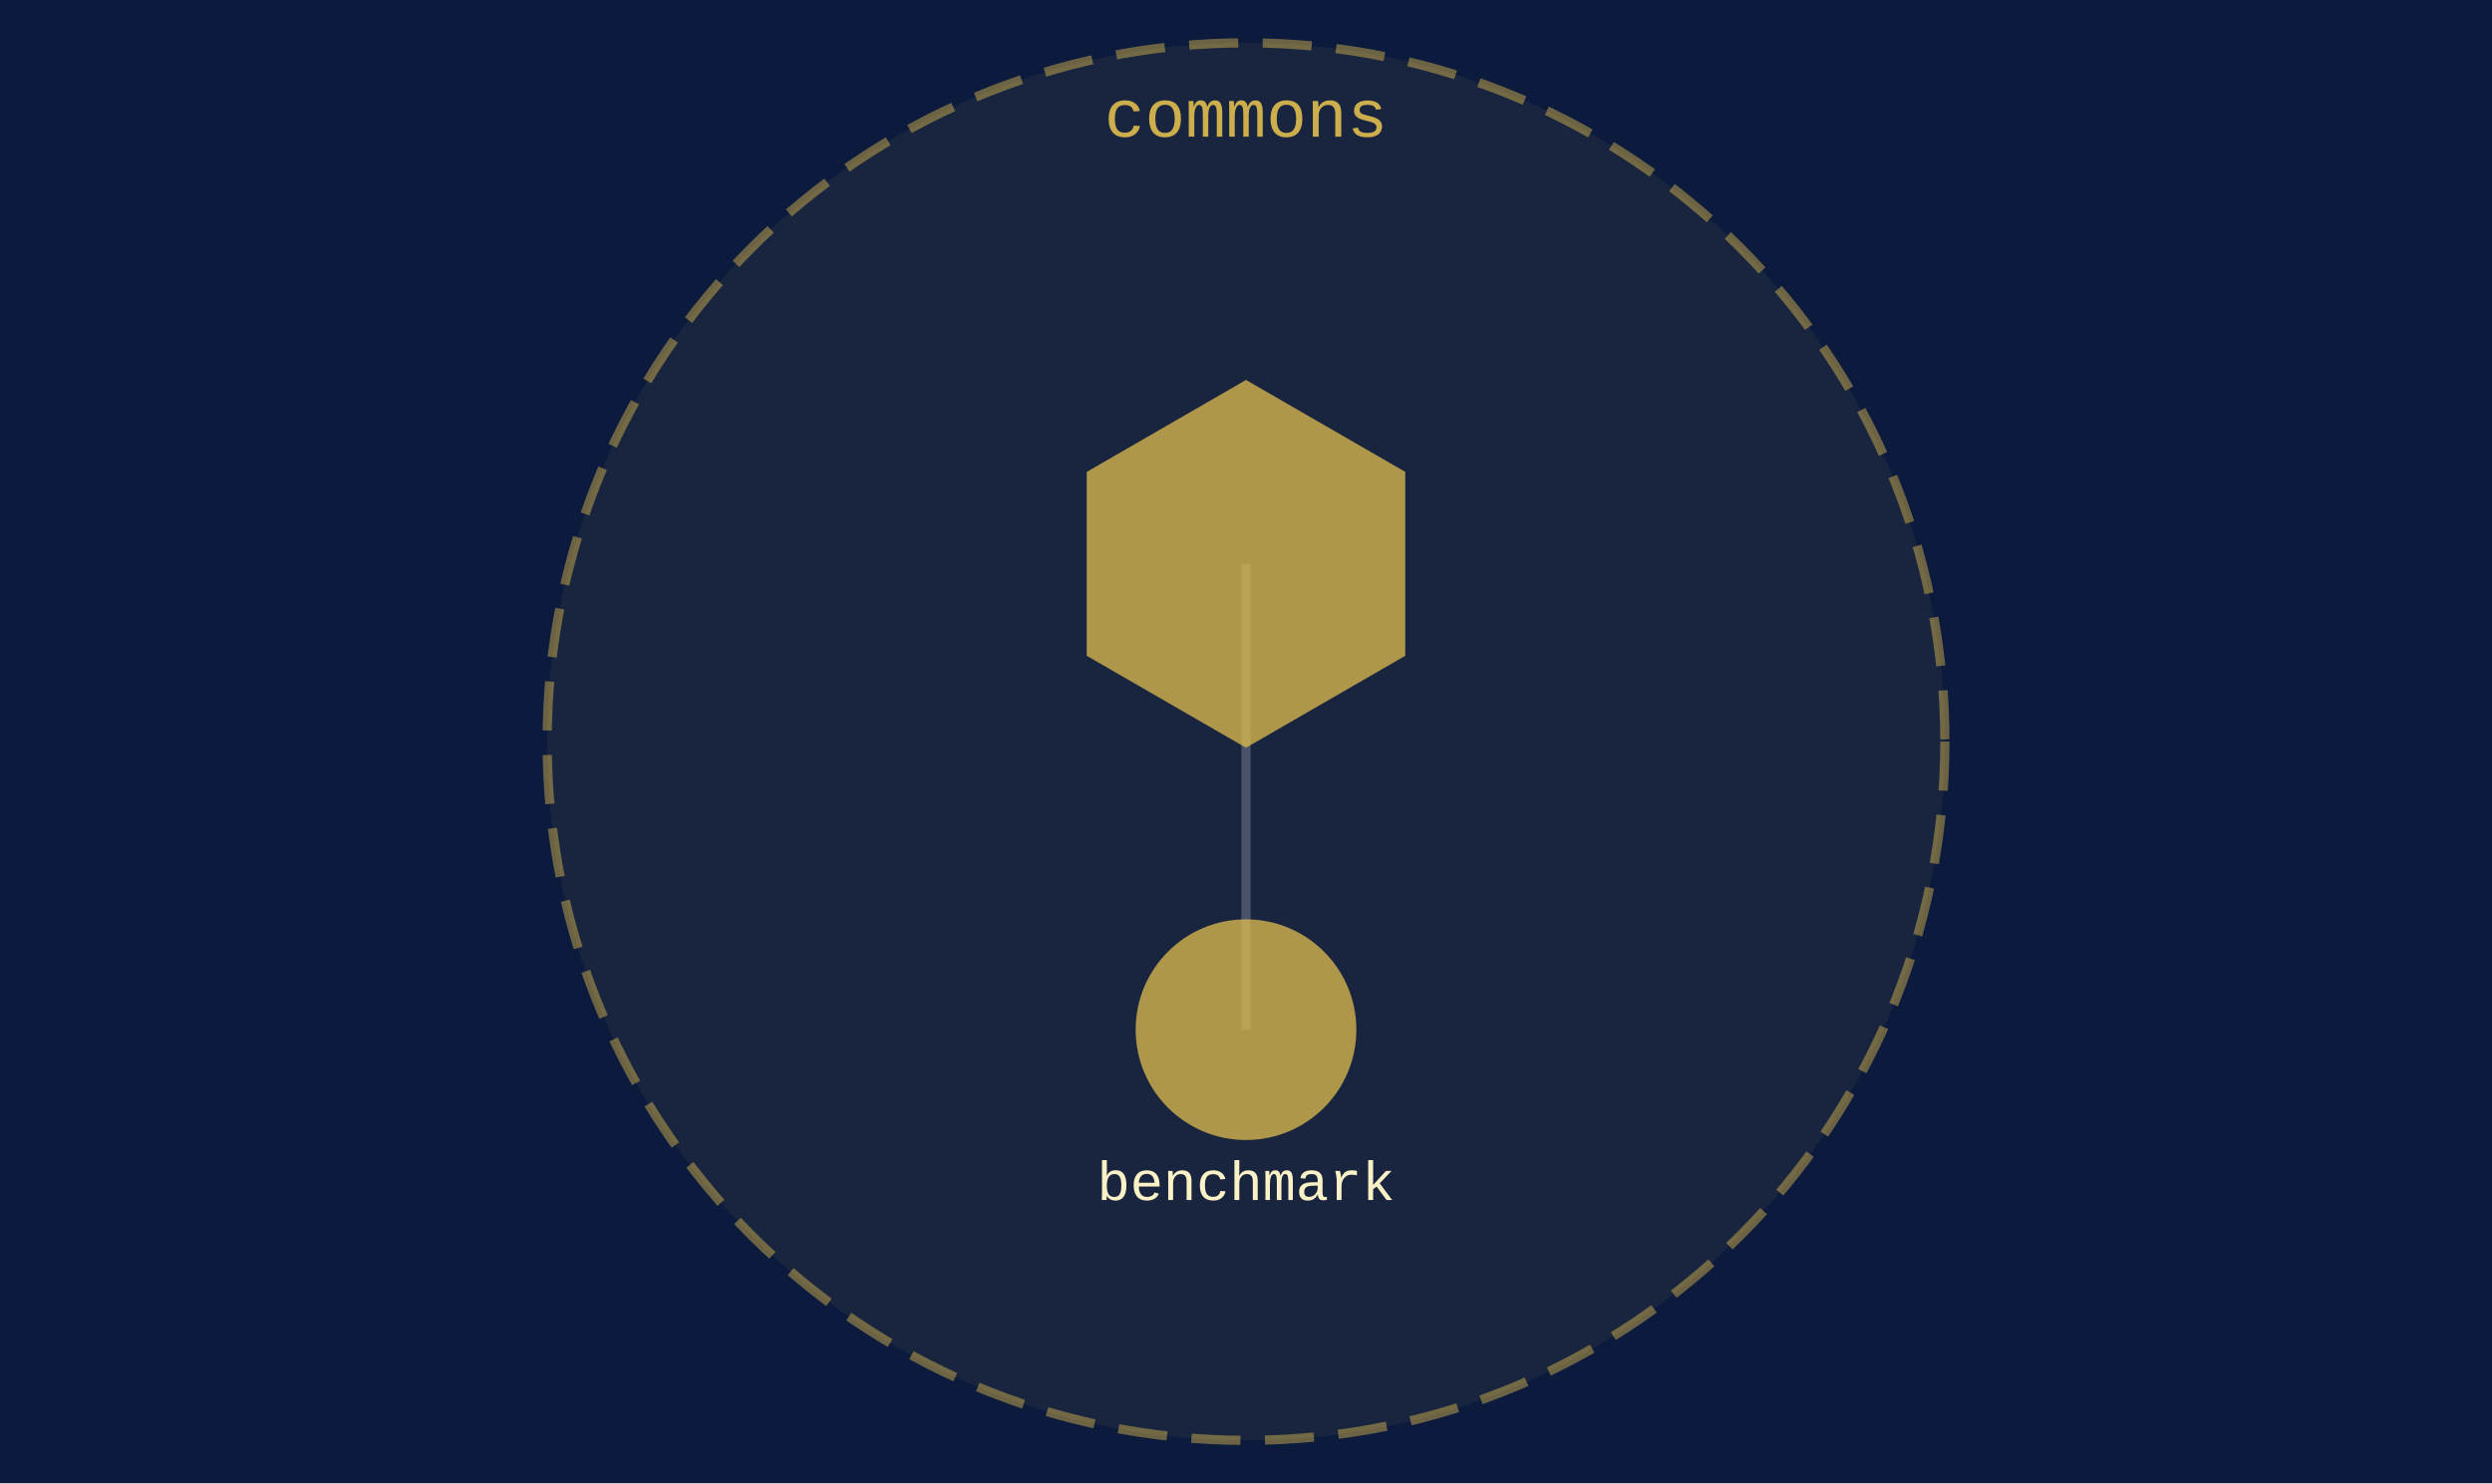
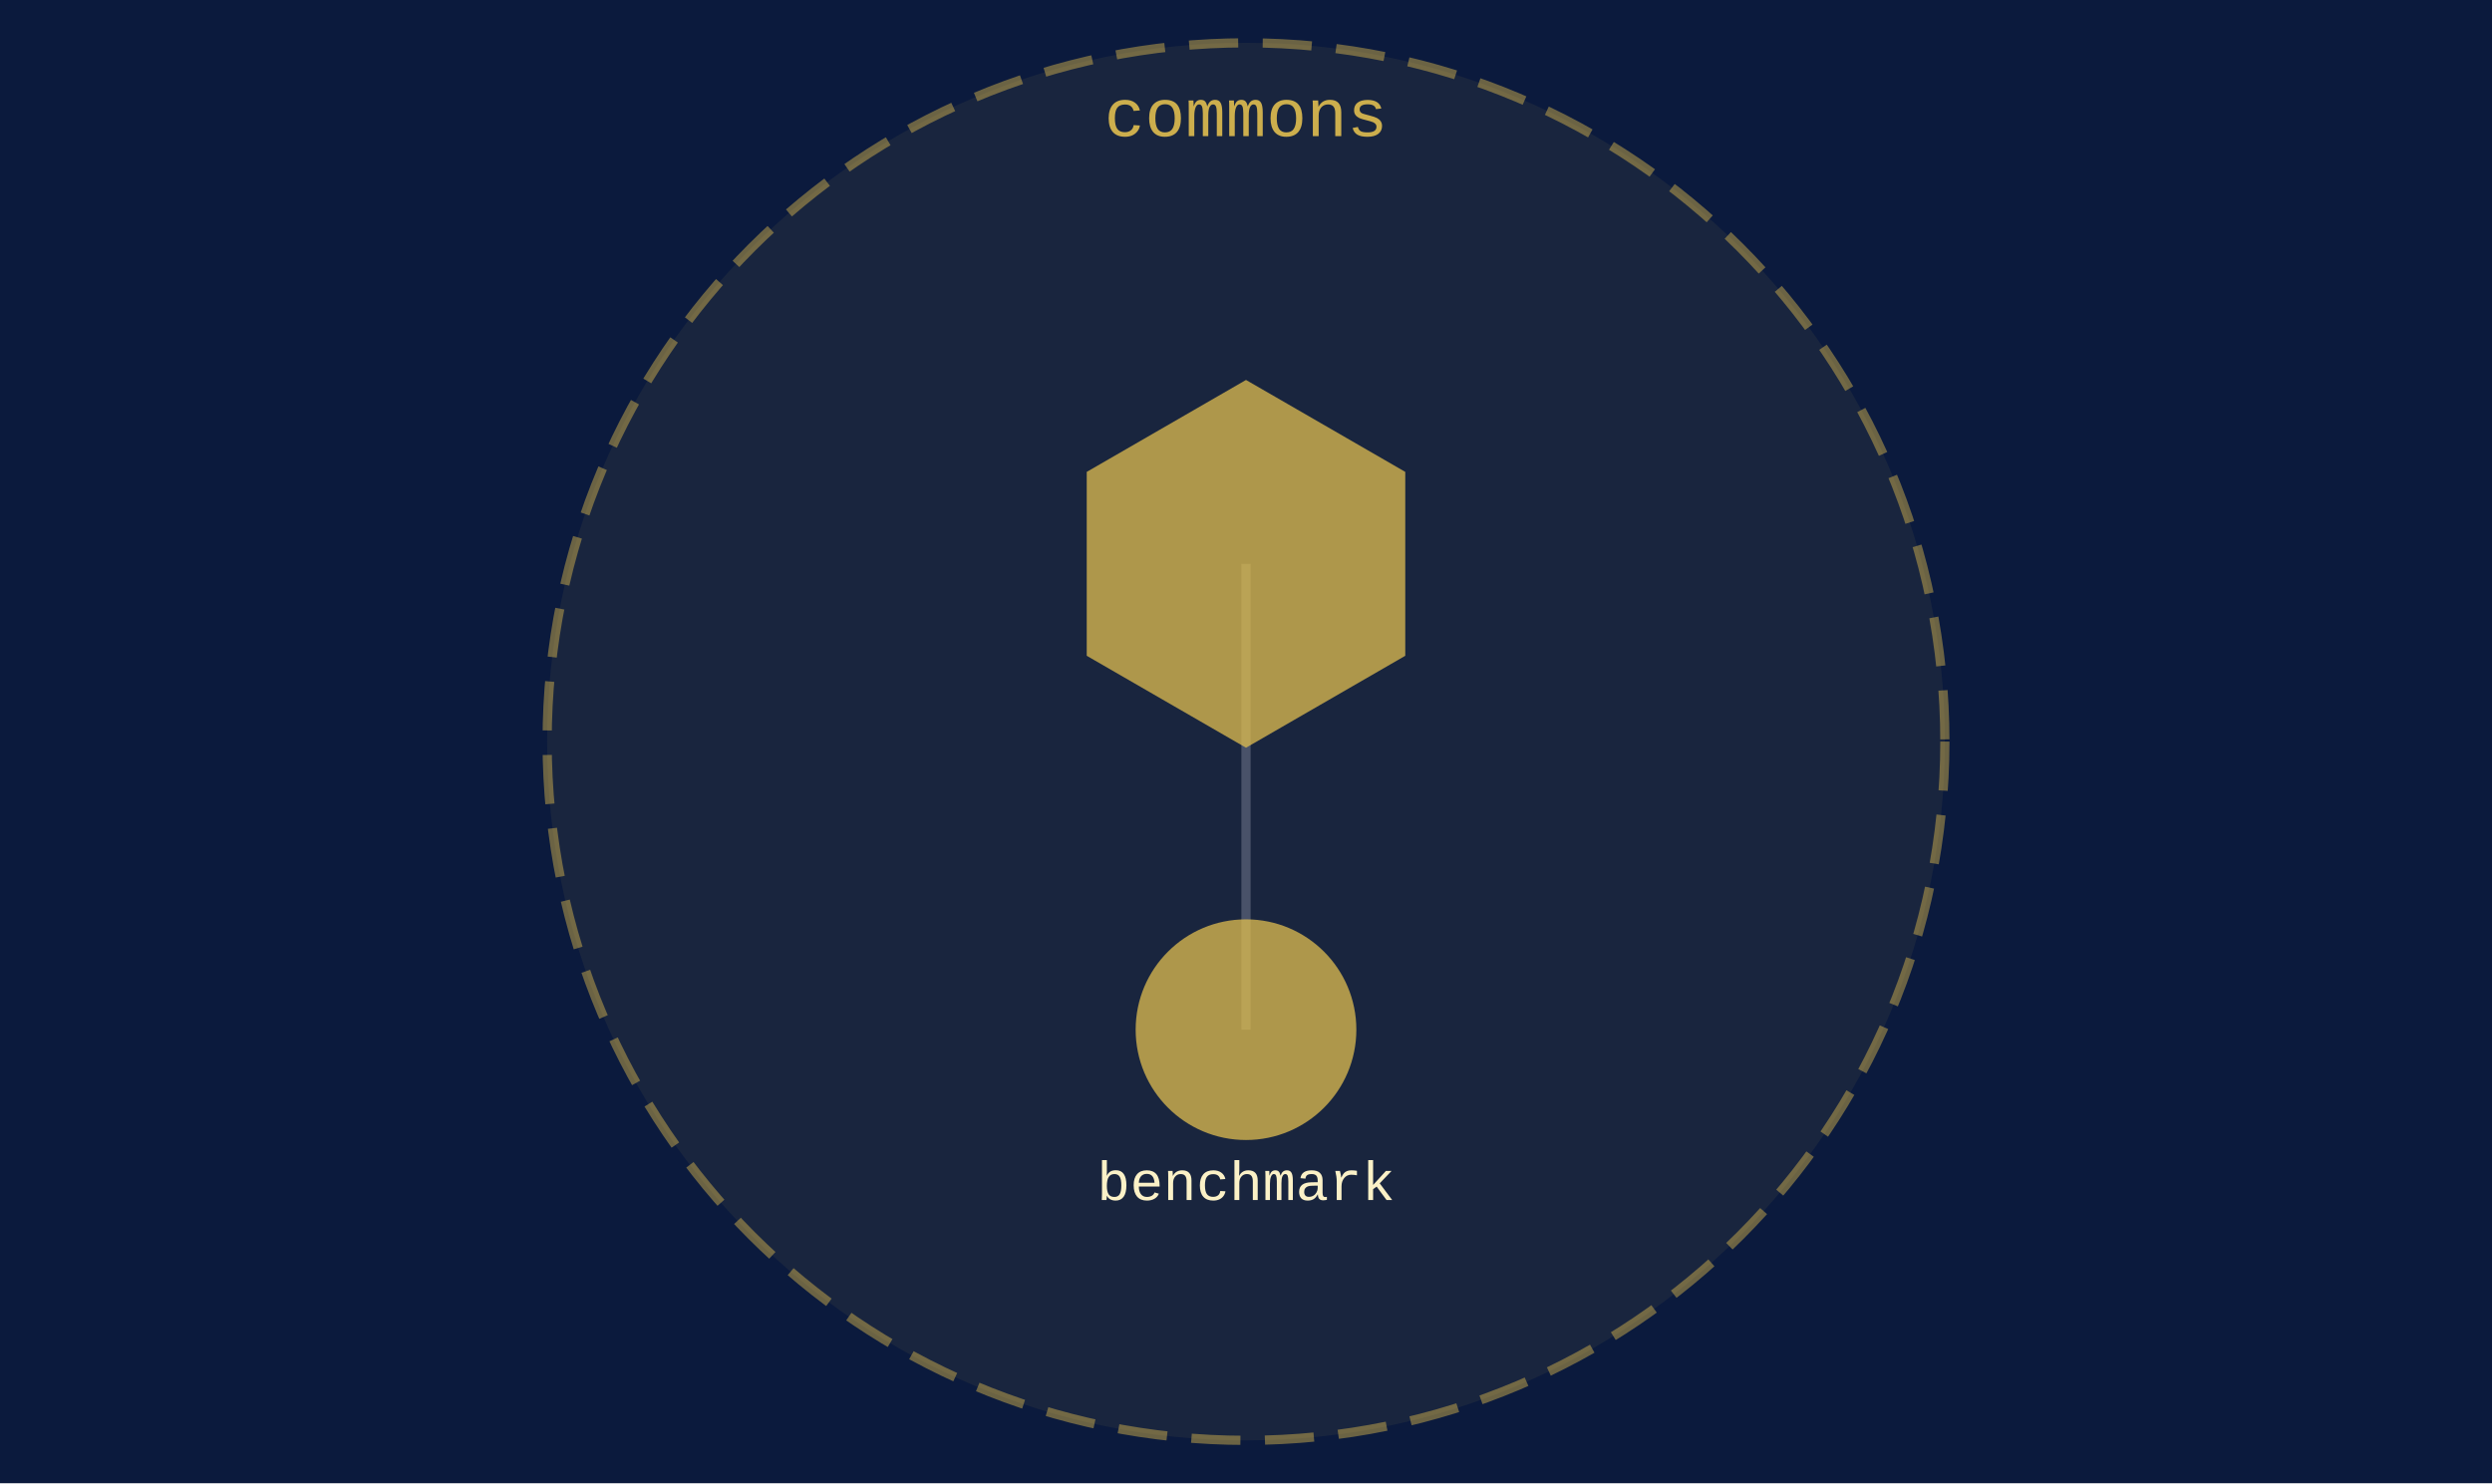
<svg xmlns="http://www.w3.org/2000/svg" width="1396" height="831" viewBox="0 0 1396 831" data-drawn="true" style="fill:rgb(0, 0, 0);fill-opacity:1;stroke:none;stroke-width:1px;stroke-opacity:1;stroke-dasharray:none;font-family:Consolas, Monaco, &quot;Courier New&quot;, monospace;font-size:16px;font-weight:400;text-anchor:start;visibility:visible">
  <rect width="100%" height="100%" fill="rgb(11, 26, 61)" />
  <g transform="translate(698,315.9079) scale(3.434211)">
    <g class="compound-backgrounds">
      <g class="compound-group depth-0">
        <circle cx="1.775737858763662e-15" cy="29" r="114" fill="rgba(224, 189, 79, 0.07)" stroke="rgba(224, 189, 79, 0.45)" stroke-width="1.5" stroke-dasharray="8,4" style="fill:rgba(224, 189, 79, 0.07);stroke:rgba(224, 189, 79, 0.45);stroke-width:1.5px;stroke-dasharray:8px, 4px" />
-         <text text-anchor="middle" dominant-baseline="central" data-base-size="11" font-size="11" fill="rgba(224, 189, 79, 0.9)" style="fill:rgba(224, 189, 79, 0.9);font-size:11px;text-anchor:middle;display:block;dominant-baseline:central" x="7.998404186089934e-15" y="-72.624">commons</text>
+         <text text-anchor="middle" dominant-baseline="central" data-base-size="11" font-size="11" fill="rgba(224, 189, 79, 0.9)" style="fill:rgba(224, 189, 79, 0.9);font-size:11px;text-anchor:middle;display:block;dominant-baseline:central" x="8.003476466654117e-15" y="-72.707">commons</text>
      </g>
    </g>
    <g class="links">
      <line class="stream-edge" data-from="family::commons" data-to="repo::benchmark" data-style="solid" x1="0" y1="0" x2="4.653657836759942e-15" y2="76" stroke="#8a93a6" stroke-opacity="0.42" stroke-width="1.5" opacity="1" style="stroke:rgb(138, 147, 166);stroke-width:1.5px;stroke-opacity:0.42" />
    </g>
    <g class="nodes">
      <g class="graph-node" data-node-id="family::commons" transform="scale(1,1)" opacity="1">
-         <path d="M 0 -30 L 25.98 -15 L 25.98 15 L 0 30 L -25.98 15 L -25.98 -15 Z" fill="#e0bd4f" data-base-fill="#e0bd4f" fill-opacity="0.75" stroke="#fff" stroke-width="0" style="fill:rgb(224, 189, 79);fill-opacity:0.75;stroke:rgb(255, 255, 255);stroke-width:0px" />
+         <path d="M 0 -30 L 25.98 -15 L 25.98 15 L 0 30 L -25.98 15 L -25.98 -15 Z" fill="#e0bd4f" data-base-fill="#e0bd4f" fill-opacity="0.75" stroke="#fff" stroke-width="0" data-base-stroke-width="0" style="fill:rgb(224, 189, 79);fill-opacity:0.75;stroke:rgb(255, 255, 255);stroke-width:0px" />
      </g>
      <g class="graph-node" data-node-id="repo::benchmark" transform="translate(4.65365788100496e-15, 76) scale(1,1)" opacity="1">
-         <path d="M 18 0 A 18 18 0 1 1 -18 0 A 18 18 0 1 1 18 0 Z" fill="#e0bd4f" data-base-fill="#e0bd4f" fill-opacity="0.75" stroke="#fff" stroke-width="0" style="fill:rgb(224, 189, 79);fill-opacity:0.75;stroke:rgb(255, 255, 255);stroke-width:0px" />
+         <path d="M 18 0 A 18 18 0 1 1 -18 0 A 18 18 0 1 1 18 0 Z" fill="#e0bd4f" data-base-fill="#e0bd4f" fill-opacity="0.75" stroke="#fff" stroke-width="0" data-base-stroke-width="0" style="fill:rgb(224, 189, 79);fill-opacity:0.75;stroke:rgb(255, 255, 255);stroke-width:0px" />
      </g>
    </g>
    <g class="labels">
      <text data-node-id="repo::benchmark" font-size="9" fill="#fbf1c7" x="4.653657836759942e-15" y="99" text-anchor="middle" dominant-baseline="hanging" opacity="1" style="fill:rgb(251, 241, 199);font-size:9px;text-anchor:middle;display:block;dominant-baseline:hanging" visibility="visible">benchmark</text>
    </g>
  </g>
  <g class="rad-layer" pointer-events="none" />
</svg>
